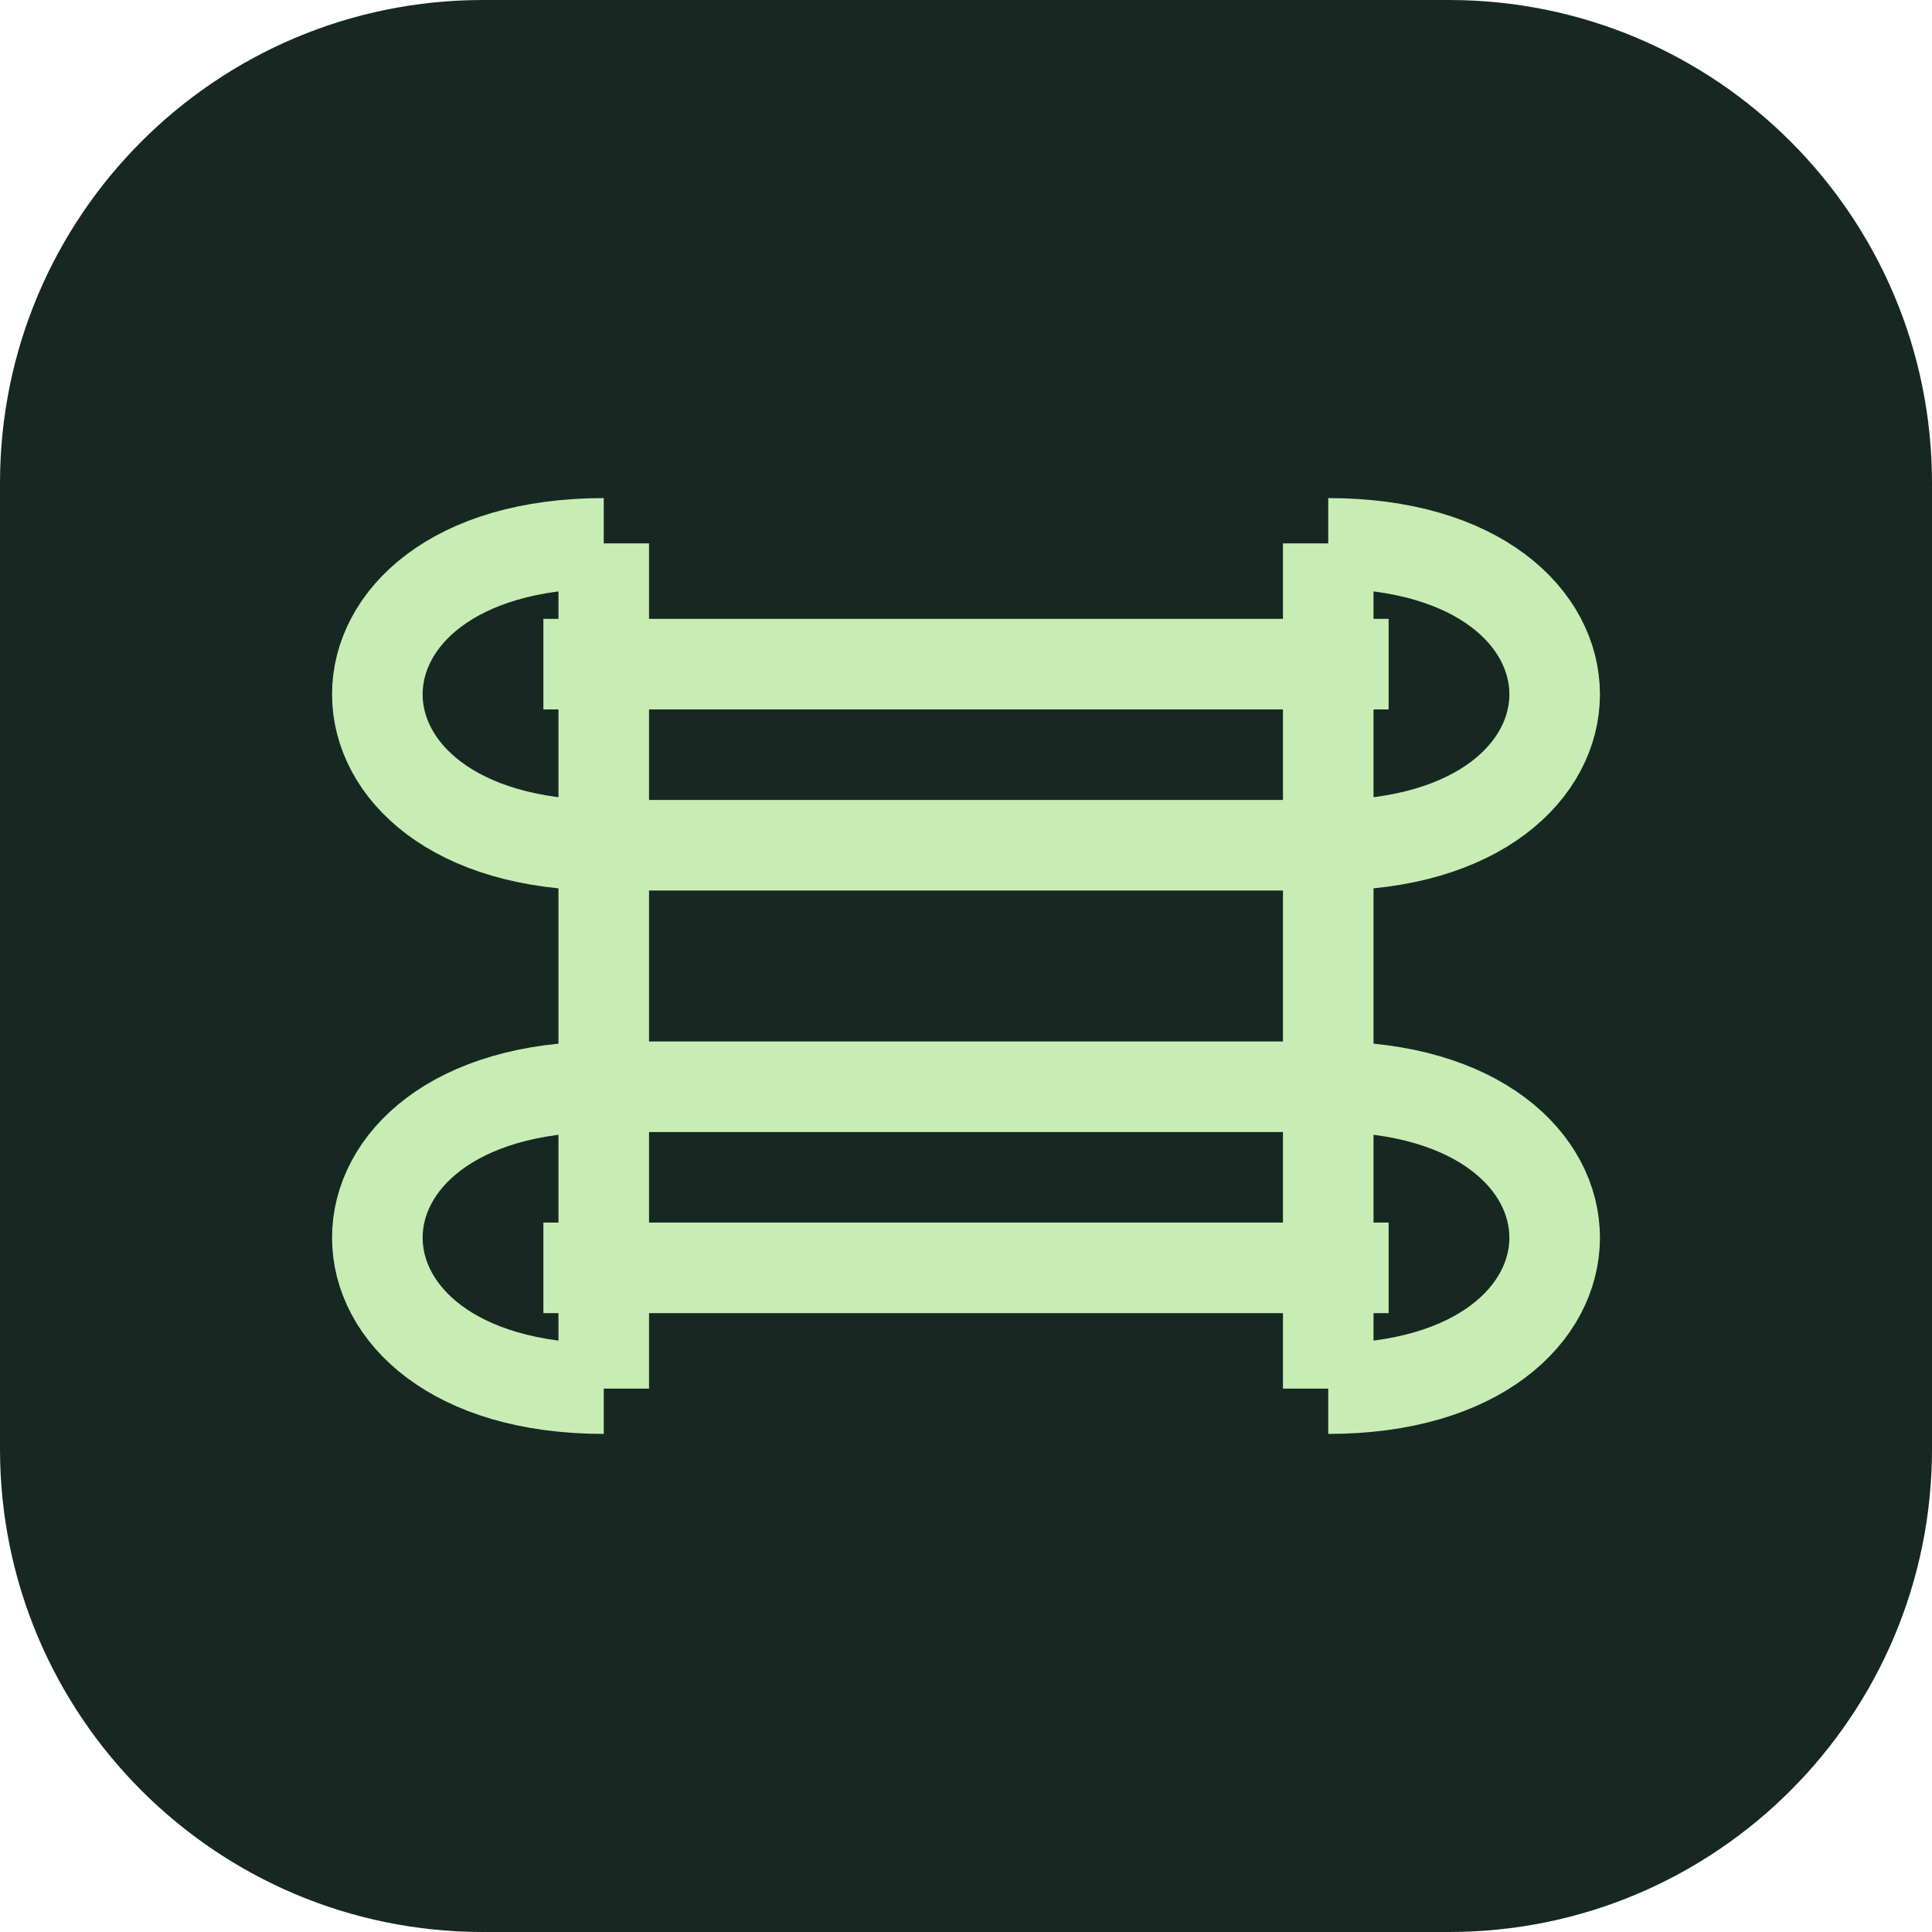
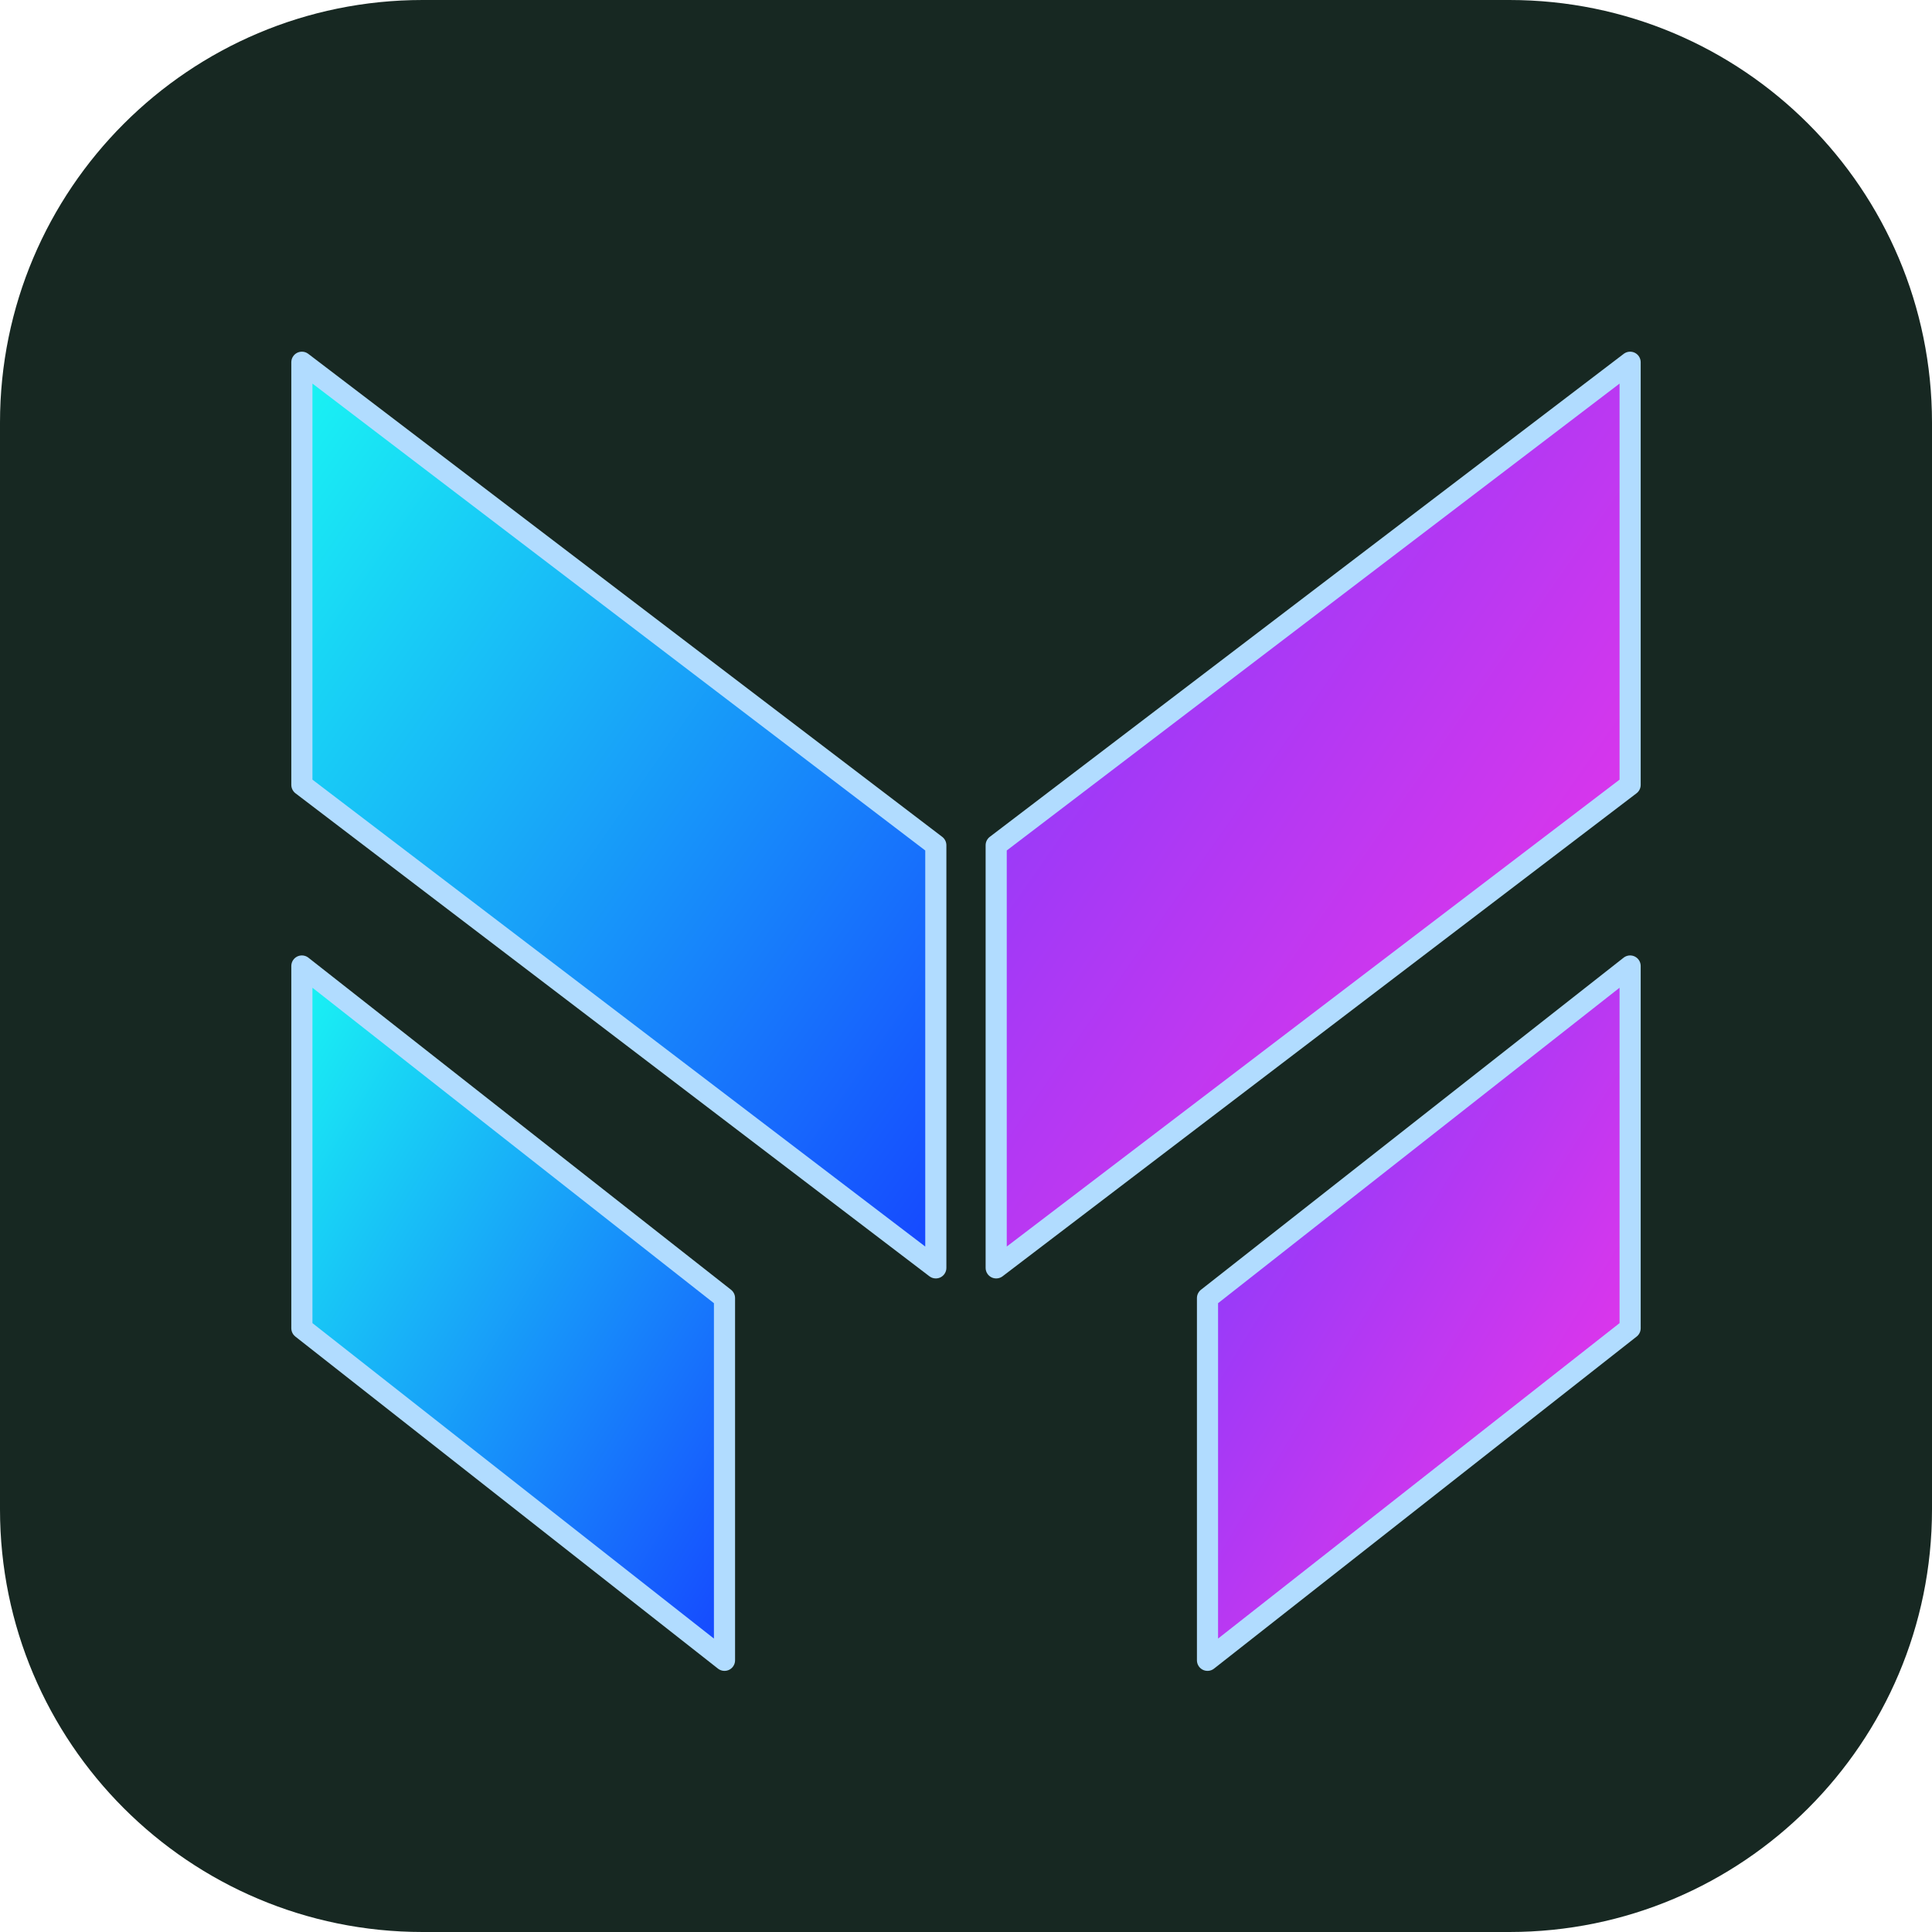
<svg xmlns="http://www.w3.org/2000/svg" viewBox="0 0 64 64">
-   <rect width="64" height="64" rx="16" fill="#172822" />
-   <path d="M20 18v28m24-28v28M18 22h28M18 42h28M20 18c-10 0-10 10 0 10h24c10 0 10-10 0-10M20 46c-10 0-10-10 0-10h24c10 0 10 10 0 10" fill="none" stroke="#c7edb5" stroke-width="3" />
+   <defs>
+     <linearGradient id="cyan" x2="1" y2="1">
+       <stop stop-color="#19f5f3" />
+       <stop offset="1" stop-color="#1646ff" />
+     </linearGradient>
+     <linearGradient id="violet" x2="1" y2="1">
+       <stop stop-color="#783cff" />
+       <stop offset="1" stop-color="#fb34e5" />
+     </linearGradient>
+   </defs>
+   <rect width="64" height="64" rx="14" fill="#172822" />
+   <g stroke="#b1dcff" stroke-width=".7" stroke-linejoin="round">
+     <path d="M10 12 31 28v14L10 26Z" fill="url(#cyan)" />
+     <path d="M54 12 33 28v14l21-16Z" fill="url(#violet)" />
+     <path d="m10 32 14 11v12L10 44Z" fill="url(#cyan)" />
+     <path d="M54 32 40 43v12l14-11Z" fill="url(#violet)" />
+   </g>
</svg>
